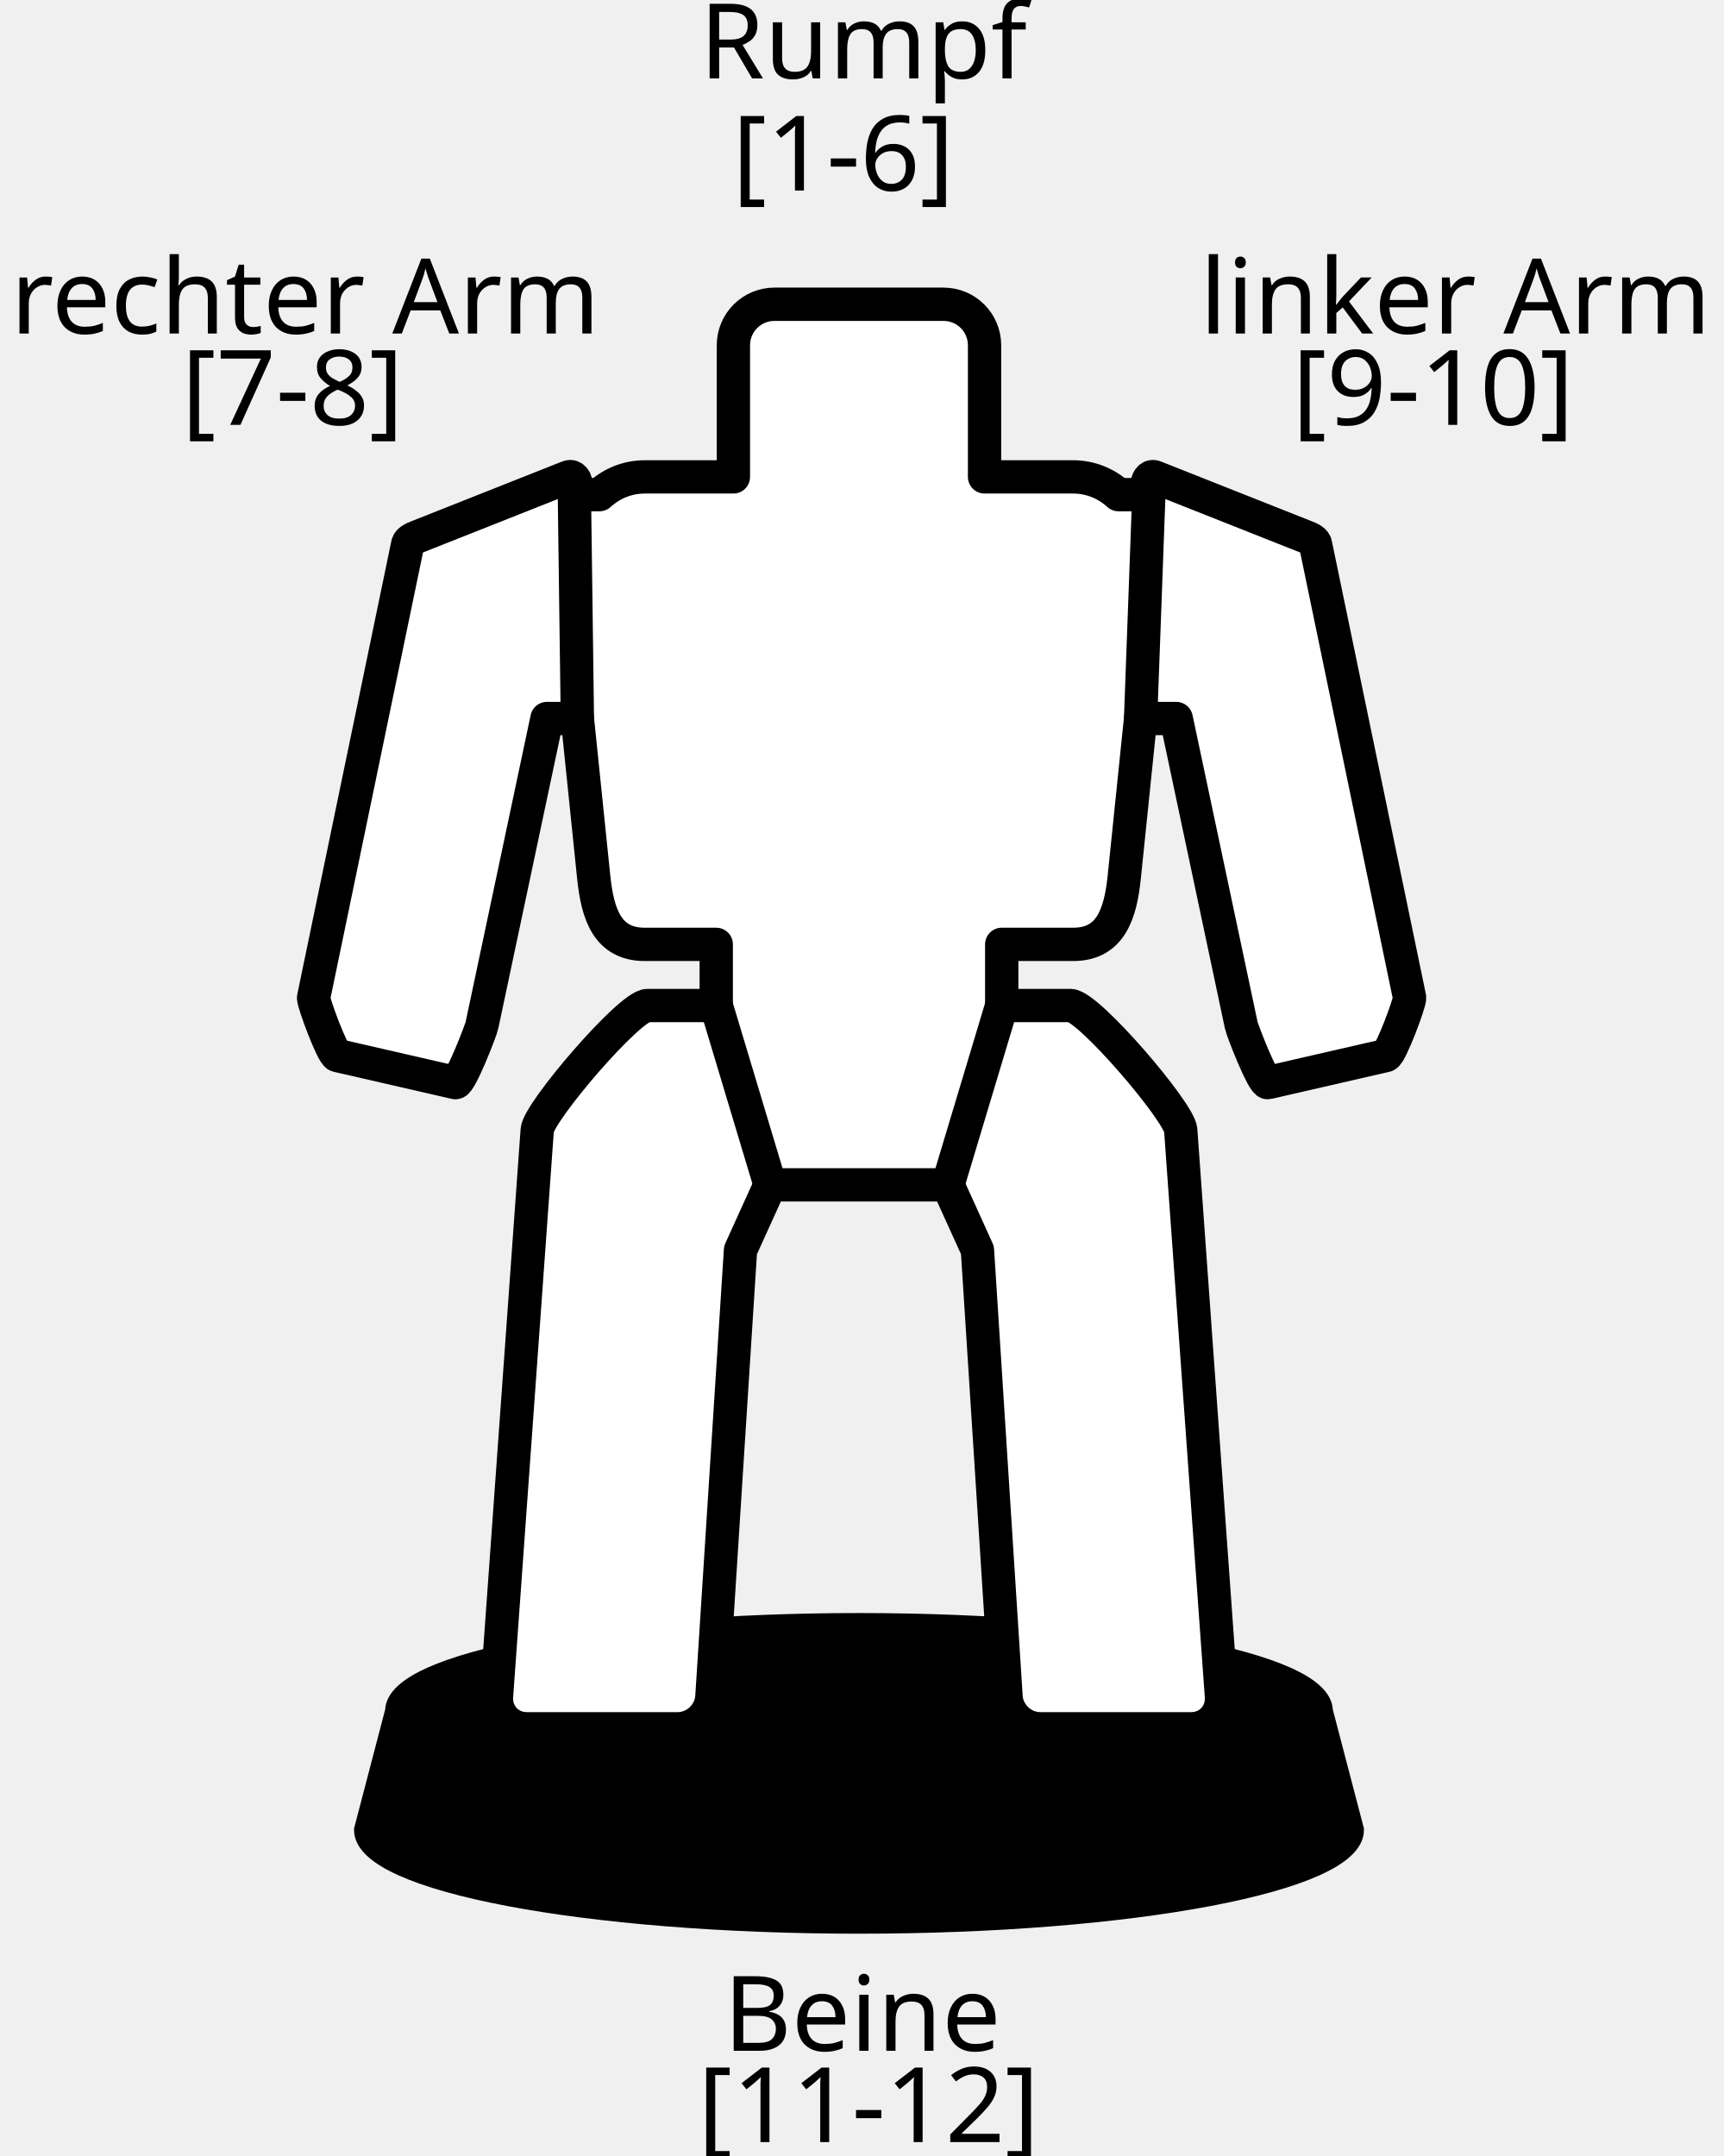
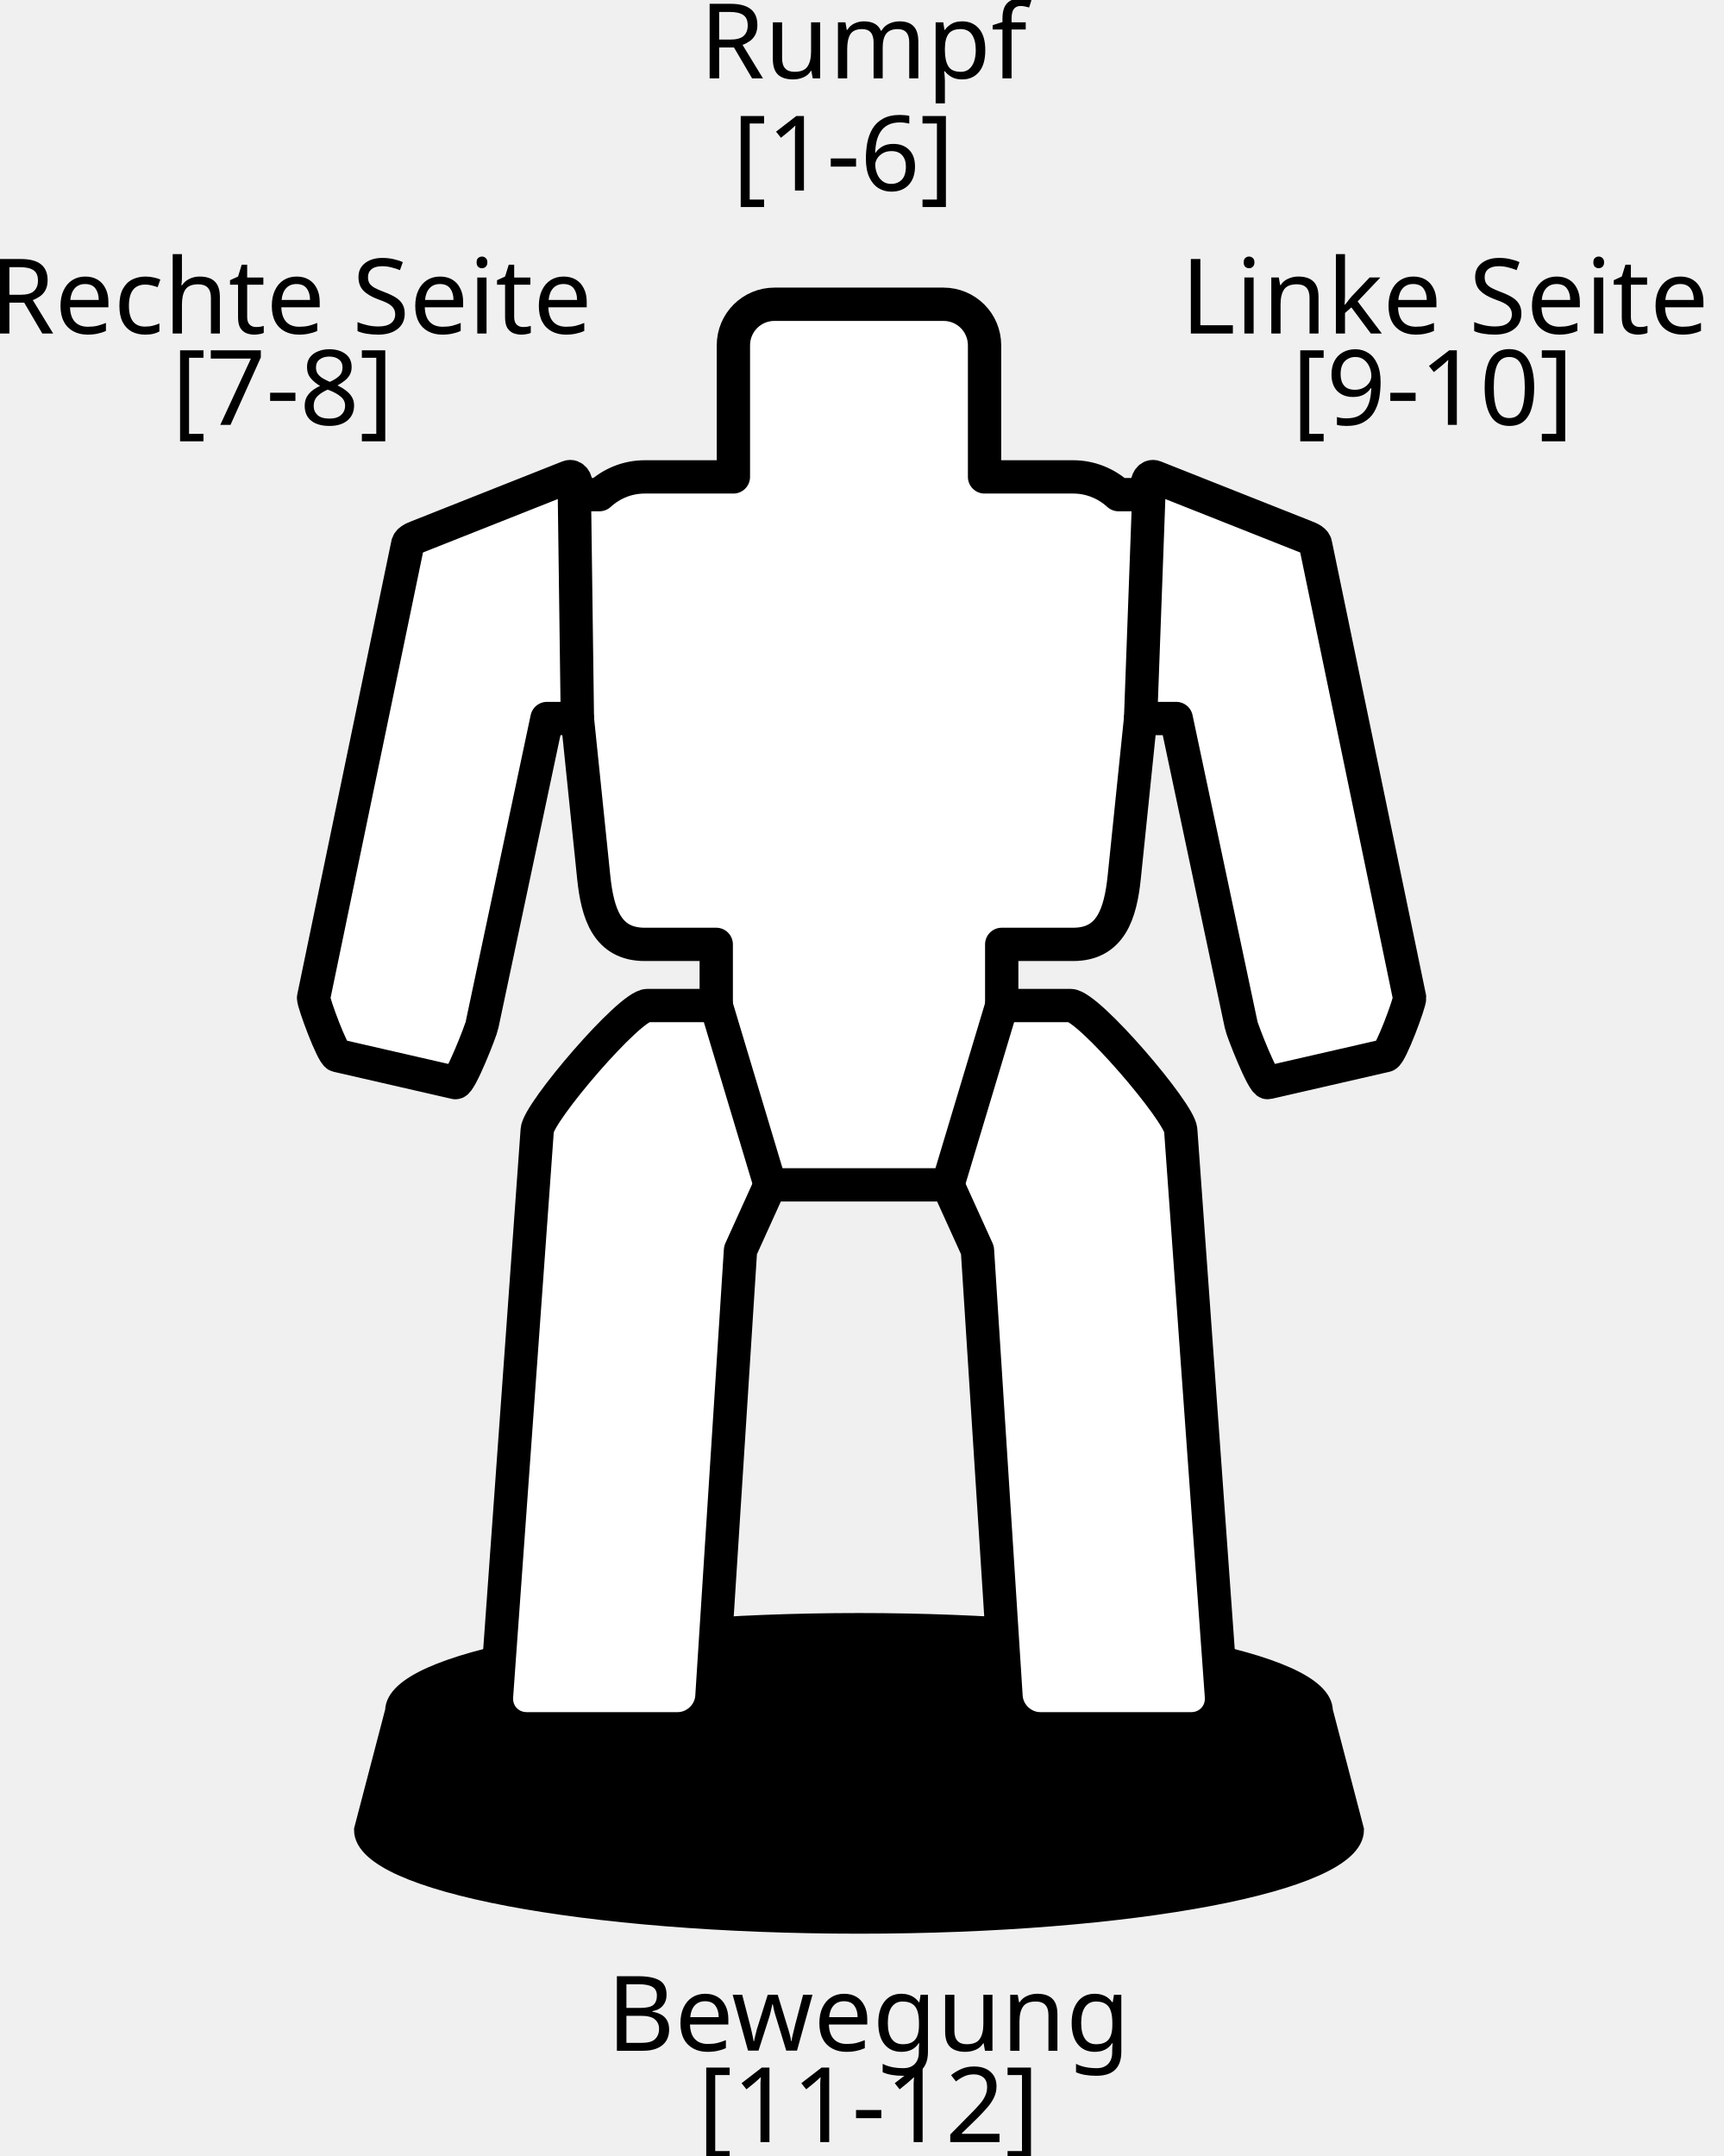
<svg xmlns="http://www.w3.org/2000/svg" width="55.864mm" height="69.896mm" viewBox="0 0 197.943 247.664" id="svg2" version="1.1">
  <defs id="defs4" />
  <g id="layer1" transform="translate(-412.0803,-533.8179)">
    <g id="g4386">
      <g id="g1699" transform="translate(-4.906291,-0.6166486)">
        <text xml:space="preserve" style="font-style:normal;font-variant:normal;font-weight:normal;font-stretch:normal;font-size:12px;line-height:0%;font-family:'Nova Round';-inkscape-font-specification:'Nova Round, Normal';font-variant-ligatures:normal;font-variant-caps:normal;font-variant-numeric:normal;font-variant-east-asian:normal;text-align:start;letter-spacing:0px;word-spacing:0px;writing-mode:lr-tb;text-anchor:start;fill:#000000;fill-opacity:1;stroke:none;stroke-width:1px;stroke-linecap:butt;stroke-linejoin:miter;stroke-opacity:1" x="497.343" y="543.432" id="text4338">
          <tspan id="tspan4340" x="497.343" y="543.432" style="font-style:normal;font-variant:normal;font-weight:normal;font-stretch:normal;font-size:12px;line-height:1.25;font-family:'Nova Round';-inkscape-font-specification:'Nova Round, Normal';font-variant-ligatures:normal;font-variant-caps:normal;font-variant-numeric:normal;font-variant-east-asian:normal">Rumpf</tspan>
        </text>
        <text id="text4342" y="556.324" x="501.116" style="font-style:normal;font-variant:normal;font-weight:normal;font-stretch:normal;font-size:12px;line-height:0%;font-family:'Nova Round';-inkscape-font-specification:'Nova Round, Normal';font-variant-ligatures:normal;font-variant-caps:normal;font-variant-numeric:normal;font-variant-east-asian:normal;text-align:start;letter-spacing:0px;word-spacing:0px;writing-mode:lr-tb;text-anchor:start;fill:#000000;fill-opacity:1;stroke:none;stroke-width:1px;stroke-linecap:butt;stroke-linejoin:miter;stroke-opacity:1" xml:space="preserve">
          <tspan y="556.324" x="501.116" id="tspan4344" style="font-style:normal;font-variant:normal;font-weight:normal;font-stretch:normal;font-size:12px;line-height:1.25;font-family:'Nova Round';-inkscape-font-specification:'Nova Round, Normal';font-variant-ligatures:normal;font-variant-caps:normal;font-variant-numeric:normal;font-variant-east-asian:normal">[1-6]</tspan>
        </text>
      </g>
-       <g id="g1721" transform="translate(5.625,-5.625)">
+       <g id="g1721" transform="translate(4.482898,-5.625)">
        <text id="text4342-9" y="588.248" x="427.329" style="font-style:normal;font-variant:normal;font-weight:normal;font-stretch:normal;font-size:12px;line-height:0%;font-family:'Nova Round';-inkscape-font-specification:'Nova Round, Normal';font-variant-ligatures:normal;font-variant-caps:normal;font-variant-numeric:normal;font-variant-east-asian:normal;text-align:start;letter-spacing:0px;word-spacing:0px;writing-mode:lr-tb;text-anchor:start;fill:#000000;fill-opacity:1;stroke:none;stroke-width:1px;stroke-linecap:butt;stroke-linejoin:miter;stroke-opacity:1" xml:space="preserve">
          <tspan y="588.248" x="427.329" id="tspan4344-7" style="font-style:normal;font-variant:normal;font-weight:normal;font-stretch:normal;font-size:12px;line-height:1.25;font-family:'Nova Round';-inkscape-font-specification:'Nova Round, Normal';font-variant-ligatures:normal;font-variant-caps:normal;font-variant-numeric:normal;font-variant-east-asian:normal">[7-8]</tspan>
        </text>
-         <text xml:space="preserve" style="font-style:normal;font-variant:normal;font-weight:normal;font-stretch:normal;font-size:12px;line-height:0%;font-family:'Nova Round';-inkscape-font-specification:'Nova Round, Normal';font-variant-ligatures:normal;font-variant-caps:normal;font-variant-numeric:normal;font-variant-east-asian:normal;text-align:start;letter-spacing:0px;word-spacing:0px;writing-mode:lr-tb;text-anchor:start;fill:#000000;fill-opacity:1;stroke:none;stroke-width:1px;stroke-linecap:butt;stroke-linejoin:miter;stroke-opacity:1" x="407.681" y="577.758" id="text4312">
-           <tspan id="tspan4314" x="407.681" y="577.758" style="font-style:normal;font-variant:normal;font-weight:normal;font-stretch:normal;font-size:12px;line-height:1.25;font-family:'Nova Round';-inkscape-font-specification:'Nova Round, Normal';font-variant-ligatures:normal;font-variant-caps:normal;font-variant-numeric:normal;font-variant-east-asian:normal">rechter Arm</tspan>
+         <text xml:space="preserve" style="font-style:normal;font-variant:normal;font-weight:normal;font-stretch:normal;font-size:12px;line-height:0%;font-family:'Nova Round';-inkscape-font-specification:'Nova Round, Normal';font-variant-ligatures:normal;font-variant-caps:normal;font-variant-numeric:normal;font-variant-east-asian:normal;text-align:start;letter-spacing:0px;word-spacing:0px;writing-mode:lr-tb;text-anchor:start;fill:#000000;fill-opacity:1;stroke:none;stroke-width:1px;stroke-linecap:butt;stroke-linejoin:miter;stroke-opacity:1" x="406.426" y="577.758" id="text4312">
+           <tspan id="tspan4314" x="406.426" y="577.758" style="font-style:normal;font-variant:normal;font-weight:normal;font-stretch:normal;font-size:12px;line-height:1.25;font-family:'Nova Round';-inkscape-font-specification:'Nova Round, Normal';font-variant-ligatures:normal;font-variant-caps:normal;font-variant-numeric:normal;font-variant-east-asian:normal">Rechte Seite</tspan>
        </text>
      </g>
-       <g id="g1693" transform="translate(-7.264049,-8.482178)">
-         <text id="text4316" y="580.615" x="557.175" style="font-style:normal;font-variant:normal;font-weight:normal;font-stretch:normal;font-size:12px;line-height:0%;font-family:'Nova Round';-inkscape-font-specification:'Nova Round, Normal';font-variant-ligatures:normal;font-variant-caps:normal;font-variant-numeric:normal;font-variant-east-asian:normal;text-align:start;letter-spacing:0px;word-spacing:0px;writing-mode:lr-tb;text-anchor:start;fill:#000000;fill-opacity:1;stroke:none;stroke-width:1px;stroke-linecap:butt;stroke-linejoin:miter;stroke-opacity:1" xml:space="preserve">
-           <tspan y="580.615" x="557.175" id="tspan4318" style="font-style:normal;font-variant:normal;font-weight:normal;font-stretch:normal;font-size:12px;line-height:1.25;font-family:'Nova Round';-inkscape-font-specification:'Nova Round, Normal';font-variant-ligatures:normal;font-variant-caps:normal;font-variant-numeric:normal;font-variant-east-asian:normal">linker Arm</tspan>
+       <g id="g1693" transform="translate(-7.309815,-8.482178)">
+         <text id="text4316" y="580.615" x="555.024" style="font-style:normal;font-variant:normal;font-weight:normal;font-stretch:normal;font-size:12px;line-height:0%;font-family:'Nova Round';-inkscape-font-specification:'Nova Round, Normal';font-variant-ligatures:normal;font-variant-caps:normal;font-variant-numeric:normal;font-variant-east-asian:normal;text-align:start;letter-spacing:0px;word-spacing:0px;writing-mode:lr-tb;text-anchor:start;fill:#000000;fill-opacity:1;stroke:none;stroke-width:1px;stroke-linecap:butt;stroke-linejoin:miter;stroke-opacity:1" xml:space="preserve">
+           <tspan y="580.615" x="555.024" id="tspan4318" style="font-style:normal;font-variant:normal;font-weight:normal;font-stretch:normal;font-size:12px;line-height:1.25;font-family:'Nova Round';-inkscape-font-specification:'Nova Round, Normal';font-variant-ligatures:normal;font-variant-caps:normal;font-variant-numeric:normal;font-variant-east-asian:normal">Linke Seite</tspan>
        </text>
        <text id="text4342-9-9" y="591.105" x="567.792" style="font-style:normal;font-variant:normal;font-weight:normal;font-stretch:normal;font-size:12px;line-height:0%;font-family:'Nova Round';-inkscape-font-specification:'Nova Round, Normal';font-variant-ligatures:normal;font-variant-caps:normal;font-variant-numeric:normal;font-variant-east-asian:normal;text-align:start;letter-spacing:0px;word-spacing:0px;writing-mode:lr-tb;text-anchor:start;fill:#000000;fill-opacity:1;stroke:none;stroke-width:1px;stroke-linecap:butt;stroke-linejoin:miter;stroke-opacity:1" xml:space="preserve">
          <tspan y="591.105" x="567.792" id="tspan4344-7-4" style="font-style:normal;font-variant:normal;font-weight:normal;font-stretch:normal;font-size:12px;line-height:1.25;font-family:'Nova Round';-inkscape-font-specification:'Nova Round, Normal';font-variant-ligatures:normal;font-variant-caps:normal;font-variant-numeric:normal;font-variant-east-asian:normal">[9-10]</tspan>
        </text>
      </g>
      <g id="g1687" transform="translate(-11.44108,-0.9158379)">
-         <text id="text4316-5" y="770.31" x="506.643" style="font-style:normal;font-variant:normal;font-weight:normal;font-stretch:normal;font-size:12px;line-height:0%;font-family:'Nova Round';-inkscape-font-specification:'Nova Round, Normal';font-variant-ligatures:normal;font-variant-caps:normal;font-variant-numeric:normal;font-variant-east-asian:normal;text-align:start;letter-spacing:0px;word-spacing:0px;writing-mode:lr-tb;text-anchor:start;fill:#000000;fill-opacity:1;stroke:none;stroke-width:1px;stroke-linecap:butt;stroke-linejoin:miter;stroke-opacity:1" xml:space="preserve">
-           <tspan y="770.31" x="506.643" id="tspan4318-9" style="font-style:normal;font-variant:normal;font-weight:normal;font-stretch:normal;font-size:12px;line-height:1.25;font-family:'Nova Round';-inkscape-font-specification:'Nova Round, Normal';font-variant-ligatures:normal;font-variant-caps:normal;font-variant-numeric:normal;font-variant-east-asian:normal">Beine</tspan>
+         <text id="text4316-5" y="770.31" x="493.225" style="font-style:normal;font-variant:normal;font-weight:normal;font-stretch:normal;font-size:12px;line-height:0%;font-family:'Nova Round';-inkscape-font-specification:'Nova Round, Normal';font-variant-ligatures:normal;font-variant-caps:normal;font-variant-numeric:normal;font-variant-east-asian:normal;text-align:start;letter-spacing:0px;word-spacing:0px;writing-mode:lr-tb;text-anchor:start;fill:#000000;fill-opacity:1;stroke:none;stroke-width:1px;stroke-linecap:butt;stroke-linejoin:miter;stroke-opacity:1" xml:space="preserve">
+           <tspan y="770.31" x="493.225" id="tspan4318-9" style="font-style:normal;font-variant:normal;font-weight:normal;font-stretch:normal;font-size:12px;line-height:1.25;font-family:'Nova Round';-inkscape-font-specification:'Nova Round, Normal';font-variant-ligatures:normal;font-variant-caps:normal;font-variant-numeric:normal;font-variant-east-asian:normal">Bewegung</tspan>
        </text>
        <text xml:space="preserve" style="font-style:normal;font-variant:normal;font-weight:normal;font-stretch:normal;font-size:12px;line-height:0%;font-family:'Nova Round';-inkscape-font-specification:'Nova Round, Normal';font-variant-ligatures:normal;font-variant-caps:normal;font-variant-numeric:normal;font-variant-east-asian:normal;text-align:start;letter-spacing:0px;word-spacing:0px;writing-mode:lr-tb;text-anchor:start;fill:#000000;fill-opacity:1;stroke:none;stroke-width:1px;stroke-linecap:butt;stroke-linejoin:miter;stroke-opacity:1" x="503.693" y="780.8" id="text4382">
          <tspan id="tspan4384" x="503.693" y="780.8" style="font-style:normal;font-variant:normal;font-weight:normal;font-stretch:normal;font-size:12px;line-height:1.25;font-family:'Nova Round';-inkscape-font-specification:'Nova Round, Normal';font-variant-ligatures:normal;font-variant-caps:normal;font-variant-numeric:normal;font-variant-east-asian:normal">[11-12]</tspan>
        </text>
      </g>
      <g id="g938" transform="translate(-835.7736)">
        <path id="path900" style="color:#000000;overflow:visible;fill:#000000;stroke:#000000;stroke-width:2.27;stroke-miterlimit:4;stroke-dasharray:none" d="m 1399.82,730.36 c 0,-5.584 -23.863,-10.114 -53.297,-10.114 -29.434,0 -53.297,4.53 -53.297,10.114 l -3.572,13.659 c -10e-5,5.958 25.462,10.791 56.87,10.791 31.407,0 56.87,-4.833 56.87,-10.791 z" />
        <path id="path902" style="color:#000000;overflow:visible;fill:#ffffff;stroke:#000000;stroke-width:3.826;stroke-linecap:round;stroke-linejoin:round;stroke-miterlimit:4;stroke-dasharray:none" d="m 1336.822,568.768 c -2.62,0 -4.725,2.105 -4.725,4.725 v 15.107 h -10.188 c -2.015,0 -3.827,0.784 -5.201,2.038 h -2.875 l 0.174,-1.032 c 0.093,-0.555 -0.328,-1.213 -0.851,-1.005 l -17.319,6.863 c -0.523,0.207 -1.145,0.444 -1.18,1.005 l -10.784,51.969 c -0.033,0.562 2.171,6.505 2.72,6.63 l 13.569,3.113 c 0.548,0.126 2.969,-6.075 3.061,-6.63 l 7.46,-35.196 h 3.492 l 1.875,18.204 c 0.439,4.265 1.572,7.741 5.859,7.741 h 8.217 v 7.024 h -7.897 c -2.052,0 -12.539,12.264 -12.666,14.313 l -4.678,65.07 c -0.127,2.049 1.426,3.7 3.478,3.7 h 17.332 c 2.053,0 3.808,-1.651 3.934,-3.7 l 3.284,-51.282 3.402,-7.5 h 20.414 l 3.402,7.5 3.284,51.282 c 0.127,2.049 1.882,3.7 3.934,3.7 h 17.332 c 2.053,0 3.605,-1.651 3.478,-3.7 l -4.678,-65.07 c -0.127,-2.049 -10.62,-14.313 -12.672,-14.313 h -7.89 v -7.024 h 8.21 c 4.287,0 5.427,-3.477 5.866,-7.741 l 1.875,-18.204 h 4.095 l 7.46,35.196 c 0.093,0.555 2.513,6.756 3.061,6.63 l 13.562,-3.113 c 0.548,-0.126 2.759,-6.069 2.726,-6.63 l -10.784,-51.969 c -0.033,-0.562 -0.663,-0.798 -1.186,-1.005 l -17.319,-6.863 c -0.523,-0.207 -0.938,0.45 -0.845,1.005 l 0.174,1.032 h -3.478 c -1.374,-1.253 -3.193,-2.038 -5.208,-2.038 h -10.181 v -15.107 c 0,-2.62 -2.105,-4.725 -4.725,-4.725 z" />
        <path style="fill:none;fill-rule:evenodd;stroke:#000000;stroke-width:3.826;stroke-linecap:butt;stroke-linejoin:miter;stroke-miterlimit:4;stroke-dasharray:none;stroke-opacity:1" d="m 1313.833,590.638 0.342,25.717" id="path904" />
        <path style="fill:none;fill-rule:evenodd;stroke:#000000;stroke-width:3.826;stroke-linecap:butt;stroke-linejoin:miter;stroke-miterlimit:4;stroke-dasharray:none;stroke-opacity:1" d="m 1379.818,590.638 -0.945,25.717" id="path906" />
        <path style="fill:none;fill-rule:evenodd;stroke:#000000;stroke-width:3.826;stroke-linecap:butt;stroke-linejoin:miter;stroke-miterlimit:4;stroke-dasharray:none;stroke-opacity:1" d="m 1362.921,649.324 -6.191,20.601" id="path908" />
        <path style="fill:none;fill-rule:evenodd;stroke:#000000;stroke-width:3.826;stroke-linecap:butt;stroke-linejoin:miter;stroke-miterlimit:4;stroke-dasharray:none;stroke-opacity:1" d="m 1330.126,649.324 6.191,20.601" id="path910" />
      </g>
    </g>
  </g>
</svg>
